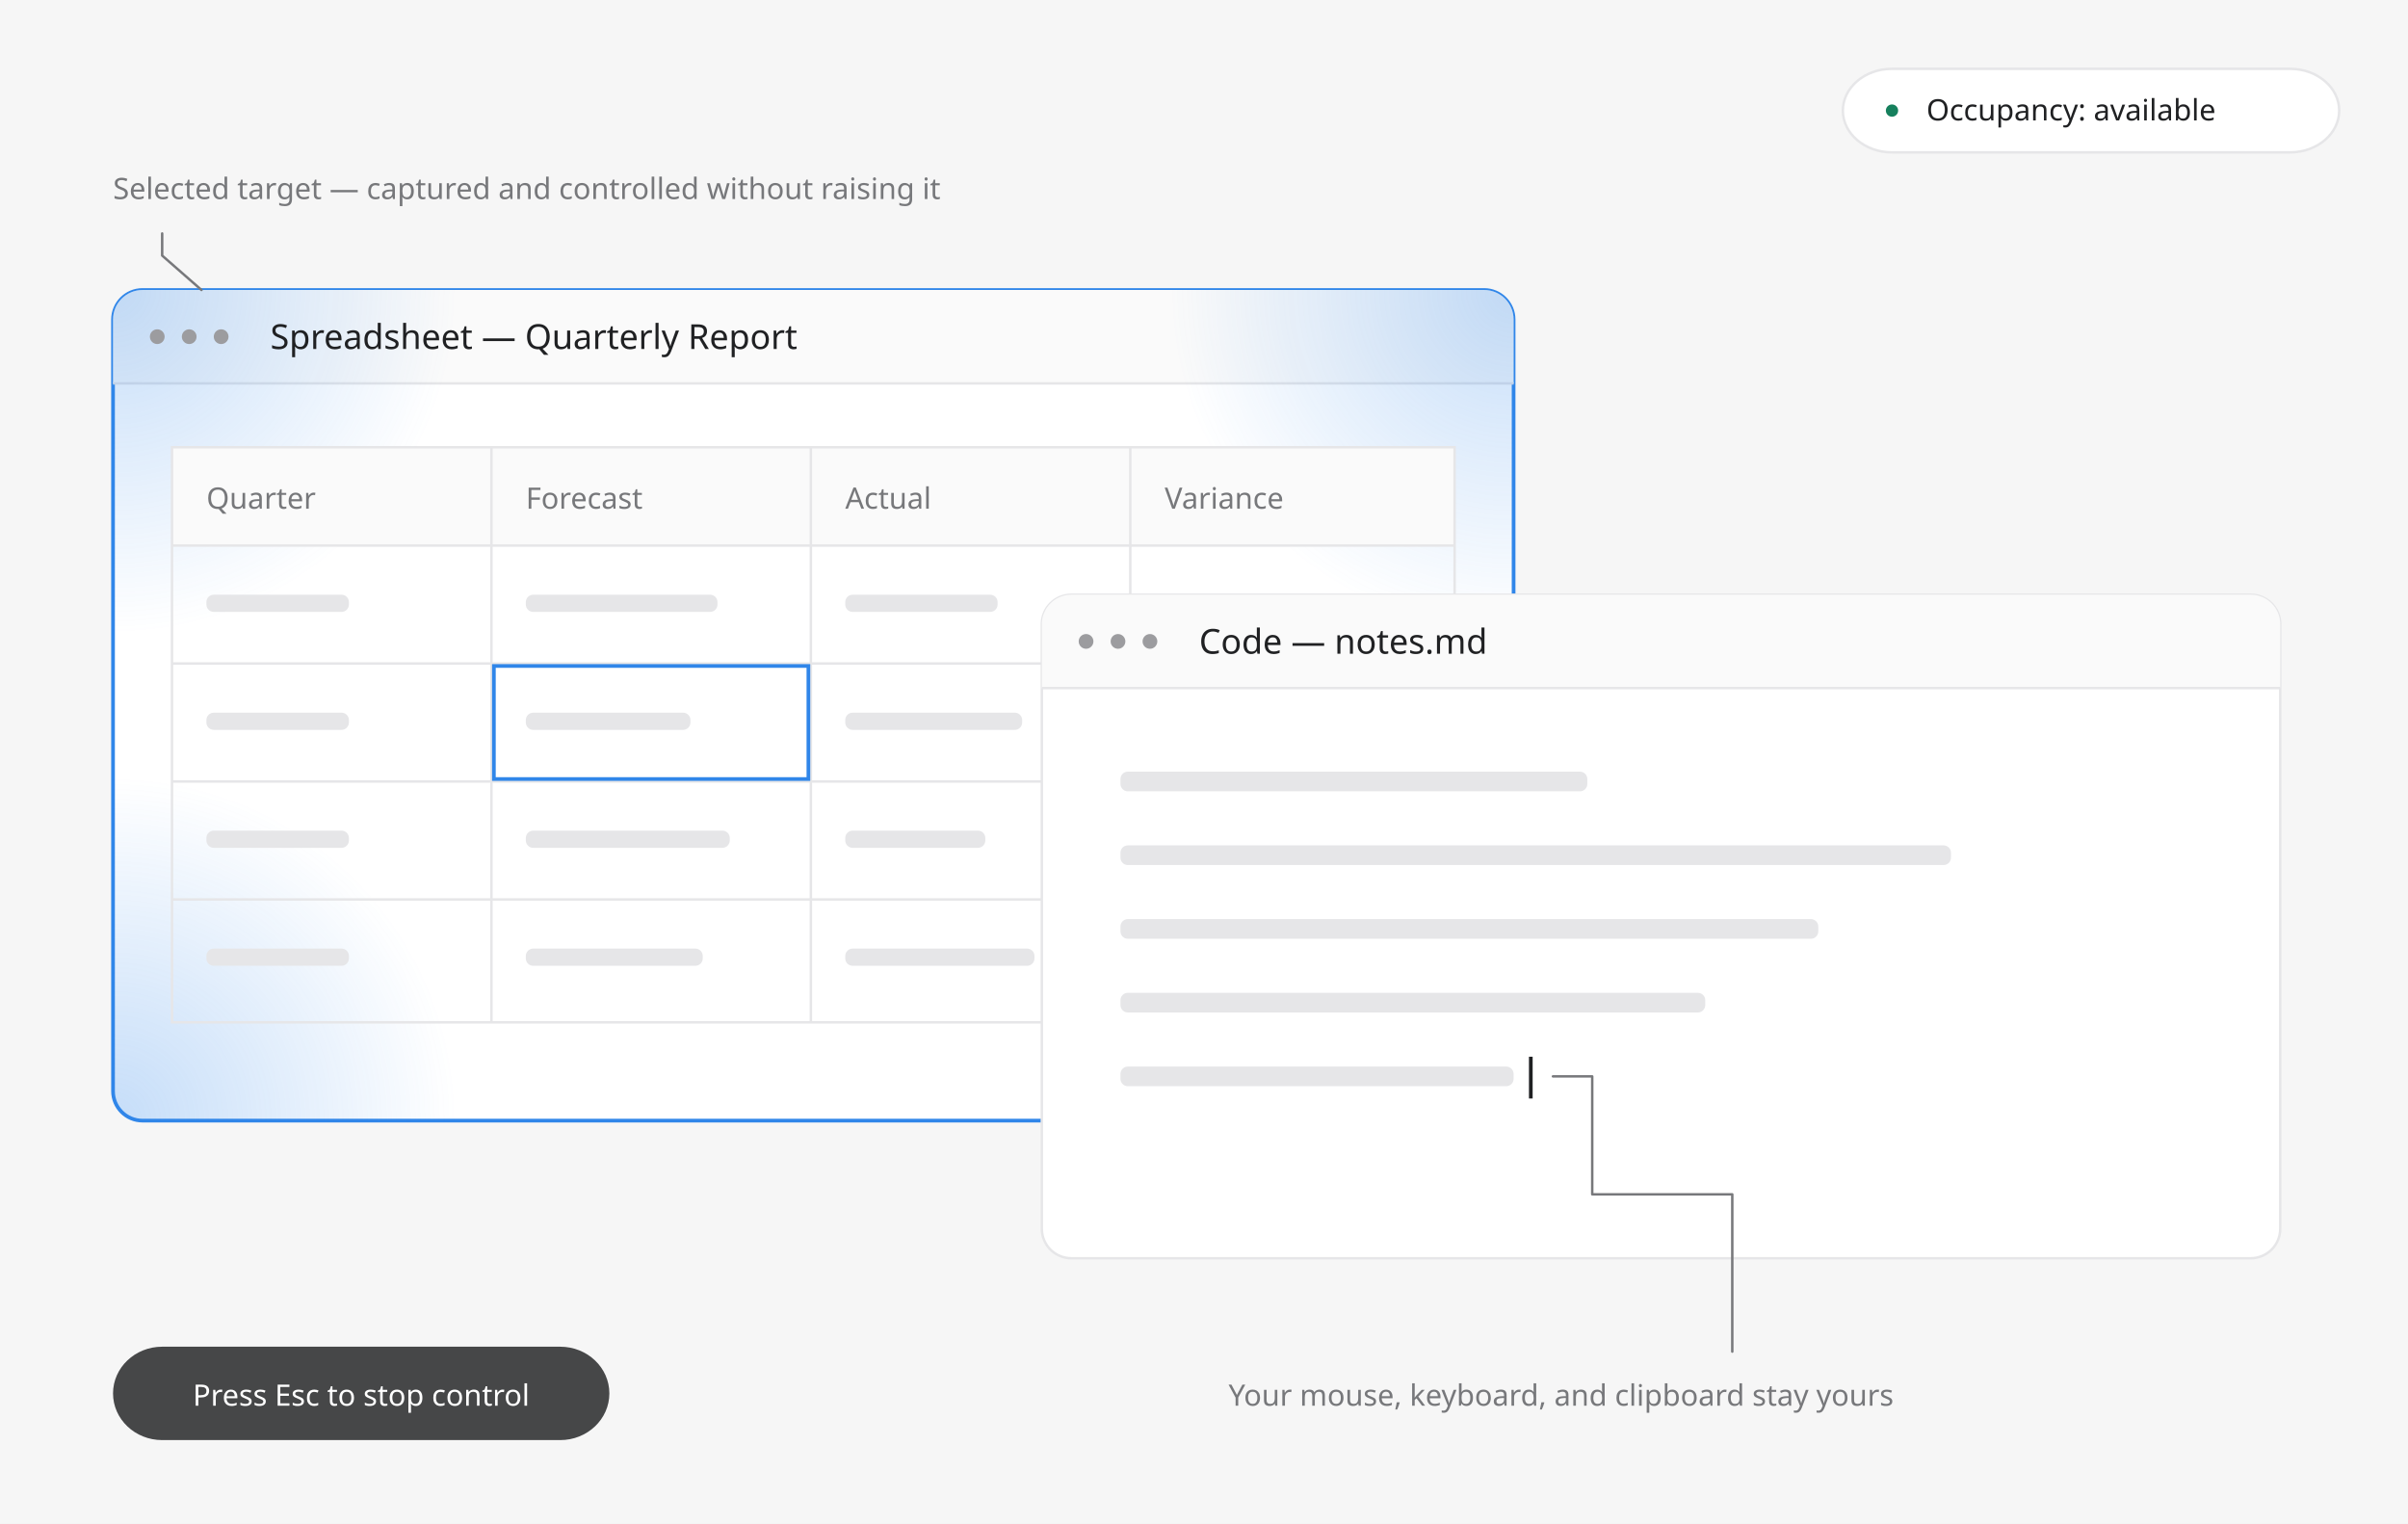
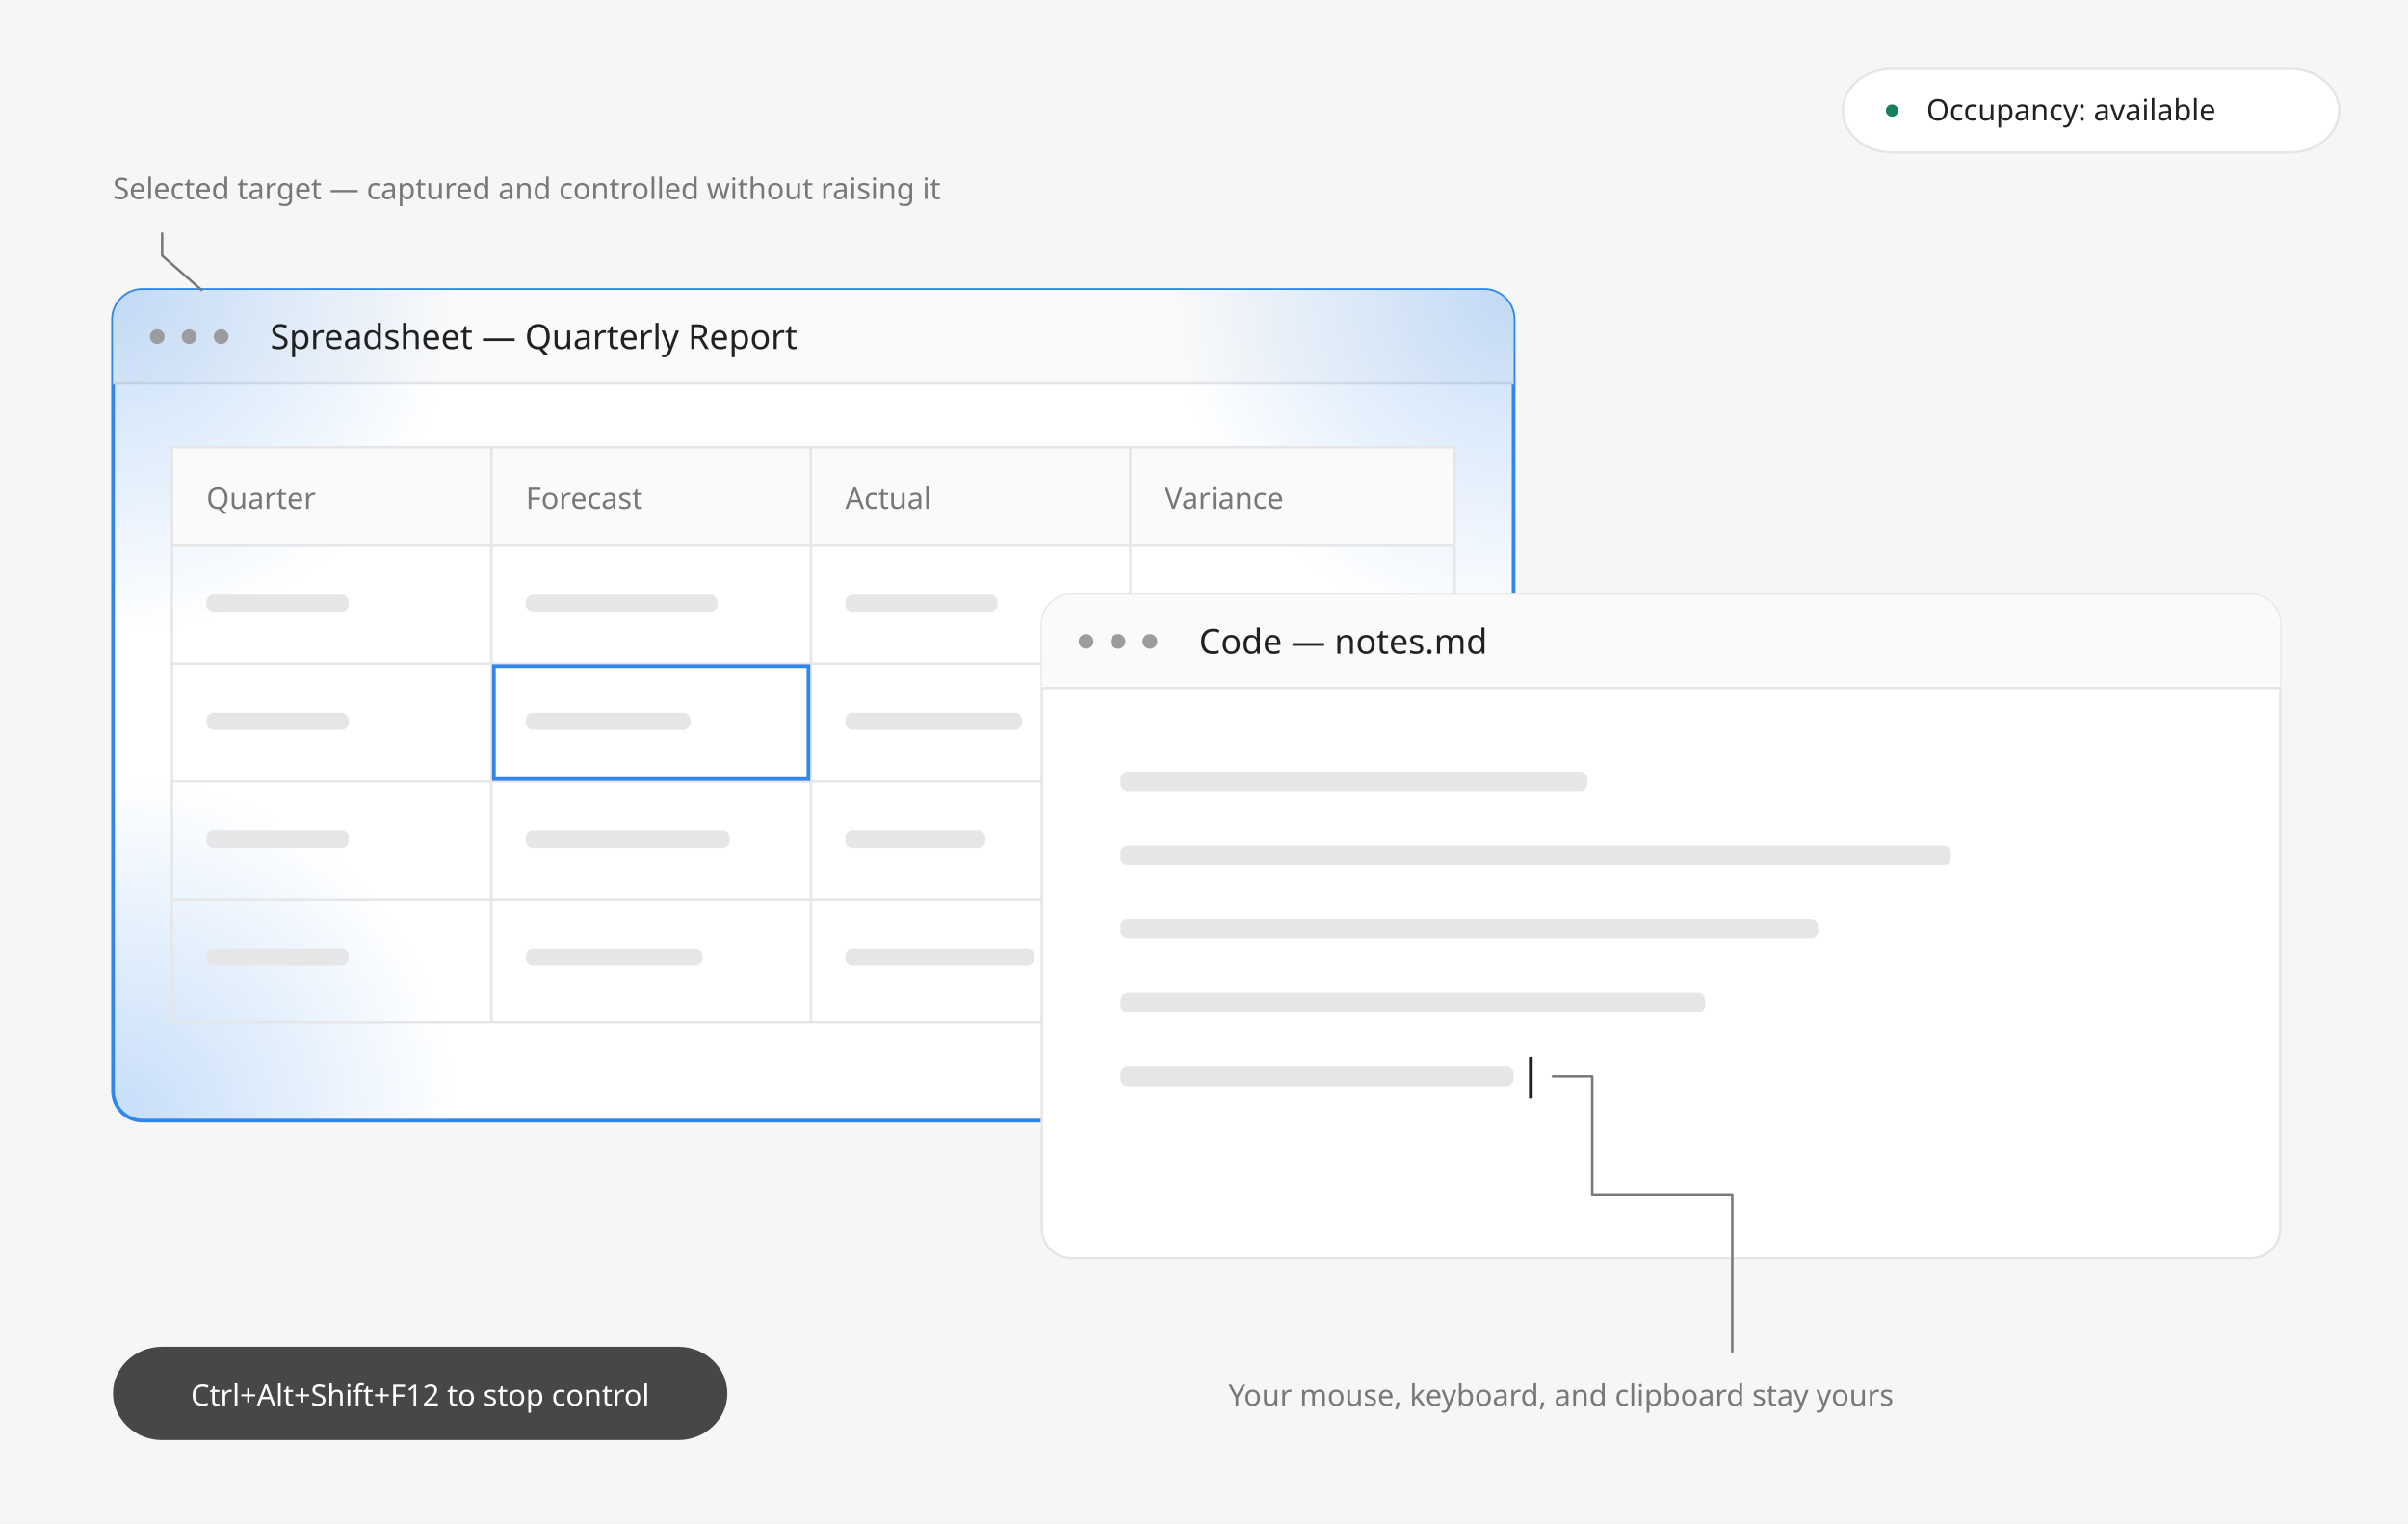
<svg xmlns="http://www.w3.org/2000/svg" width="980" height="620" viewBox="0 0 980 620" font-family="Segoe UI, Malgun Gothic, sans-serif">
  <rect width="980" height="620" fill="#f6f6f6" />
  <defs>
    <clipPath id="target-clip">
      <rect x="46" y="118" width="570" height="338" rx="12" />
    </clipPath>
    <radialGradient id="corner-glow">
      <stop offset="0" stop-color="#3086e9" stop-opacity="0.28" />
      <stop offset="1" stop-color="#3086e9" stop-opacity="0" />
    </radialGradient>
    <clipPath id="front-clip">
      <rect x="424" y="242" width="504" height="270" rx="12" />
    </clipPath>
  </defs>
  <rect x="750" y="28" width="202" height="34" rx="20" fill="#ffffff" stroke="#e6e6e8" />
  <circle cx="770" cy="45" r="2.5" fill="#16805d" />
  <text x="784" y="49" font-size="12" fill="#202123">Occupancy: available</text>
  <rect x="46" y="118" width="570" height="338" rx="12" fill="#ffffff" stroke="#3086e9" stroke-width="1.5" />
  <g clip-path="url(#target-clip)">
    <rect x="46" y="118" width="570" height="38" fill="#fafafa" />
    <path d="M46 156H616" stroke="#e6e6e8" />
    <circle cx="46" cy="118" r="140" fill="url(#corner-glow)" />
    <circle cx="616" cy="118" r="140" fill="url(#corner-glow)" />
    <circle cx="46" cy="456" r="140" fill="url(#corner-glow)" />
    <circle cx="616" cy="456" r="140" fill="url(#corner-glow)" />
  </g>
  <g fill="#9c9c9f">
    <circle cx="64" cy="137" r="3" />
    <circle cx="77" cy="137" r="3" />
    <circle cx="90" cy="137" r="3" />
  </g>
  <text x="110" y="142" font-size="14" fill="#202123">Spreadsheet — Quarterly Report</text>
  <rect x="70" y="182" width="522" height="40" fill="#fafafa" />
  <g fill="none" stroke="#e6e6e8">
    <rect x="70" y="182" width="522" height="234" />
    <path d="M70 222H592M70 270H592M70 318H592M70 366H592M200 182V416M330 182V416M460 182V416" />
  </g>
  <g font-size="12" fill="#77787b">
    <text x="84" y="207">Quarter</text>
    <text x="214" y="207">Forecast</text>
    <text x="344" y="207">Actual</text>
    <text x="474" y="207">Variance</text>
  </g>
  <g fill="#e6e6e8">
    <rect x="84" y="242" width="58" height="7" rx="3" />
    <rect x="214" y="242" width="78" height="7" rx="3" />
    <rect x="344" y="242" width="62" height="7" rx="3" />
    <rect x="474" y="242" width="70" height="7" rx="3" />
    <rect x="84" y="290" width="58" height="7" rx="3" />
    <rect x="214" y="290" width="67" height="7" rx="3" />
    <rect x="344" y="290" width="72" height="7" rx="3" />
    <rect x="474" y="290" width="62" height="7" rx="3" />
    <rect x="84" y="338" width="58" height="7" rx="3" />
    <rect x="214" y="338" width="83" height="7" rx="3" />
    <rect x="344" y="338" width="57" height="7" rx="3" />
    <rect x="474" y="338" width="73" height="7" rx="3" />
    <rect x="84" y="386" width="58" height="7" rx="3" />
    <rect x="214" y="386" width="72" height="7" rx="3" />
    <rect x="344" y="386" width="77" height="7" rx="3" />
    <rect x="474" y="386" width="66" height="7" rx="3" />
  </g>
  <rect x="201" y="271" width="128" height="46" fill="none" stroke="#3086e9" stroke-width="1.5" />
  <rect x="424" y="242" width="504" height="270" rx="12" fill="#ffffff" stroke="#e6e6e8" />
  <g clip-path="url(#front-clip)">
    <rect x="424" y="242" width="504" height="38" fill="#fafafa" />
    <path d="M424 280H928" stroke="#e6e6e8" />
  </g>
  <g fill="#9c9c9f">
    <circle cx="442" cy="261" r="3" />
    <circle cx="455" cy="261" r="3" />
    <circle cx="468" cy="261" r="3" />
  </g>
  <text x="488" y="266" font-size="14" fill="#202123">Code — notes.md</text>
  <g fill="#e6e6e8">
    <rect x="456" y="314" width="190" height="8" rx="3" />
    <rect x="456" y="344" width="338" height="8" rx="3" />
    <rect x="456" y="374" width="284" height="8" rx="3" />
    <rect x="456" y="404" width="238" height="8" rx="3" />
    <rect x="456" y="434" width="160" height="8" rx="3" />
  </g>
  <path d="M623 430V447" stroke="#202123" stroke-width="1.5" />
  <g font-size="12" fill="#77787b">
    <text x="46" y="81">Selected target — captured and controlled without raising it</text>
    <text x="500" y="572">Your mouse, keyboard, and clipboard stay yours</text>
  </g>
  <g fill="none" stroke="#77787b" stroke-width="1" stroke-linecap="round" stroke-linejoin="round">
    <path d="M66 95V104L82 118" />
    <path d="M705 550V486H648V438H632" />
  </g>
-   <rect x="46" y="548" width="202" height="38" rx="20" fill="#202123" fill-opacity="0.82" pointer-events="none" />
-   <text x="147" y="572" text-anchor="middle" font-size="12" fill="#ffffff" pointer-events="none">Press Esc to stop control</text>
+   <rect x="46" y="548" width="250" height="38" rx="20" fill="#202123" fill-opacity="0.82" pointer-events="none" />
+   <text x="171" y="572" text-anchor="middle" font-size="12" fill="#ffffff" pointer-events="none">Ctrl+Alt+Shift+F12 to stop control</text>
</svg>
